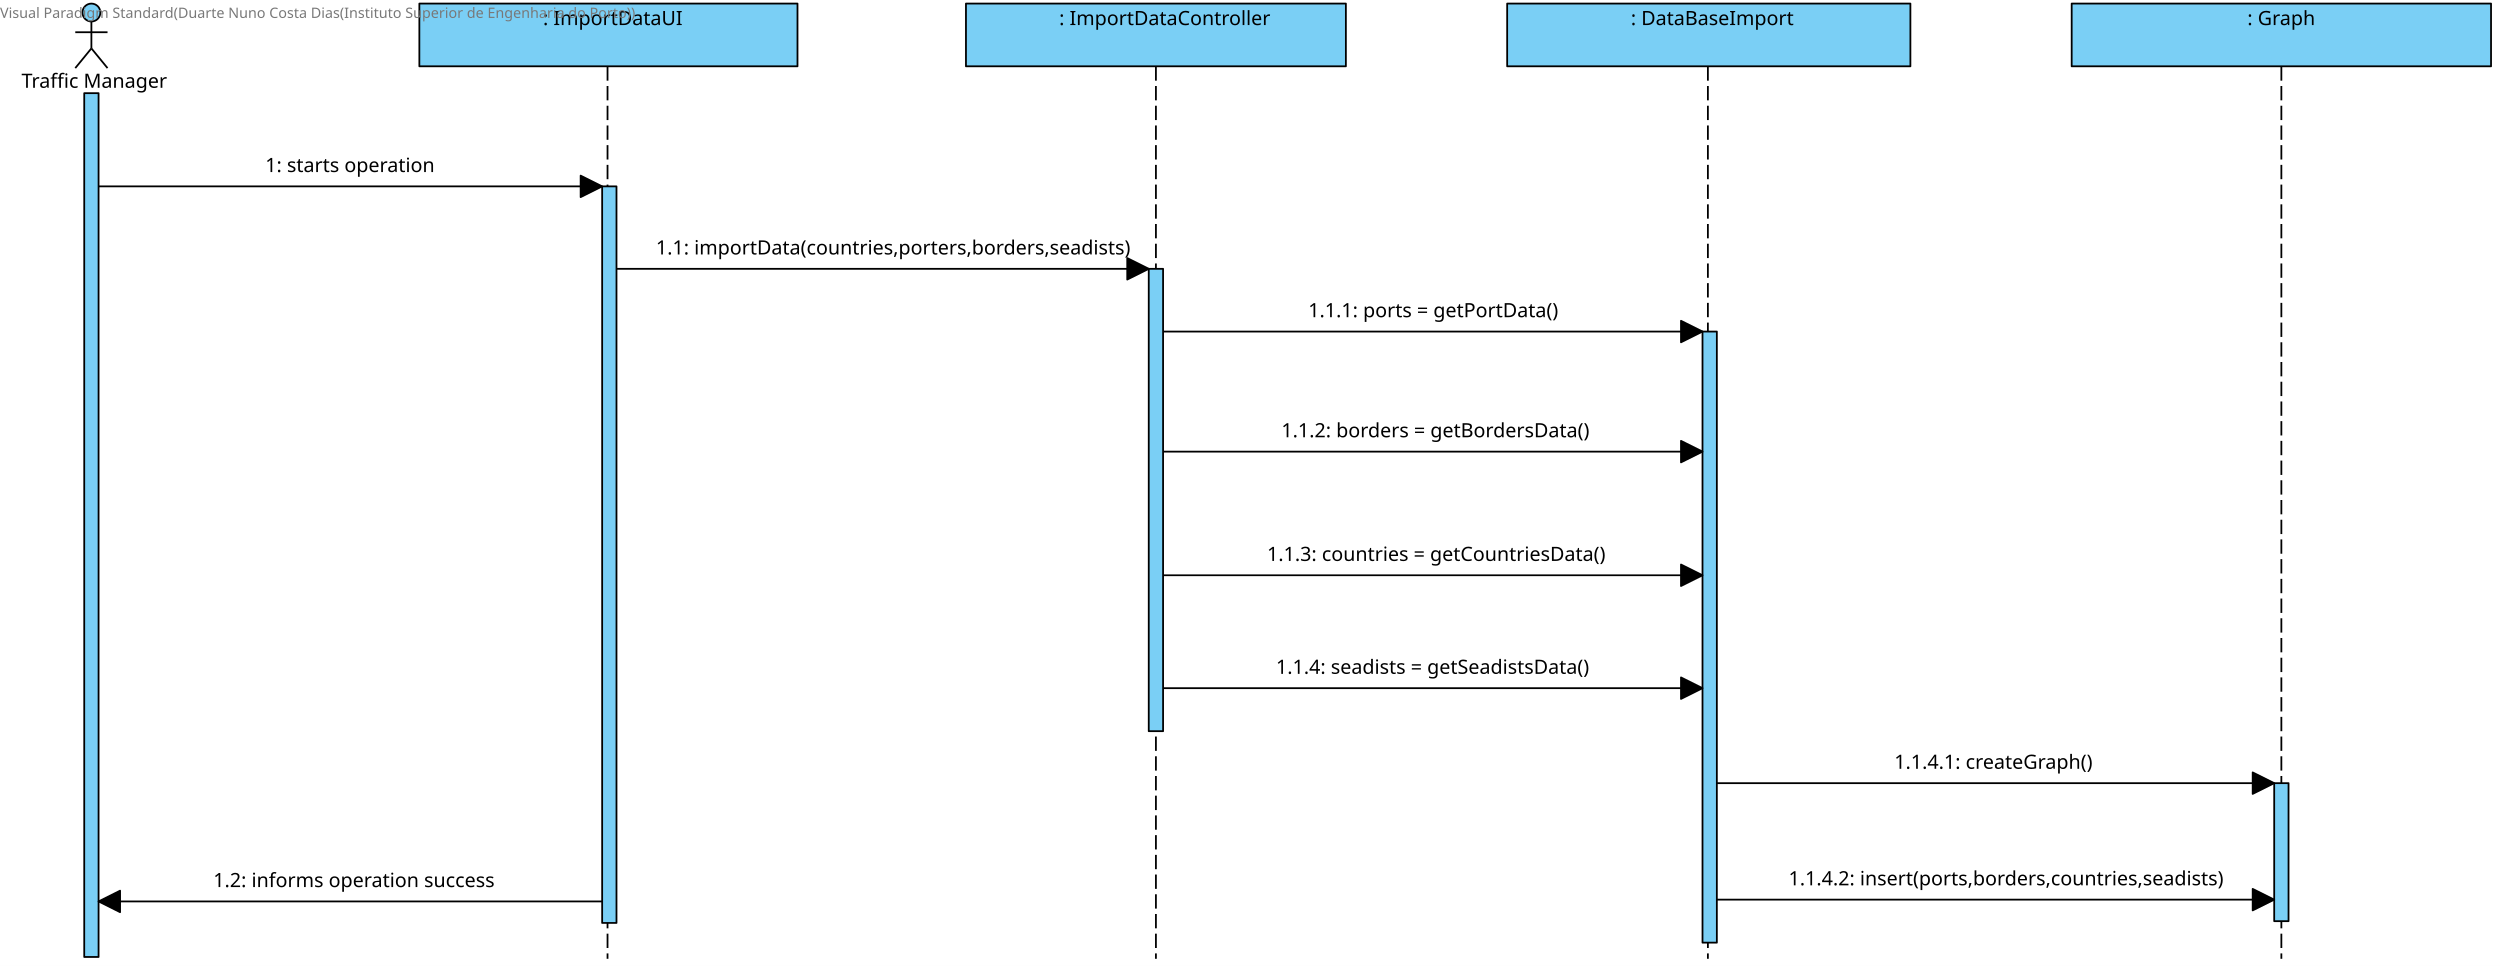
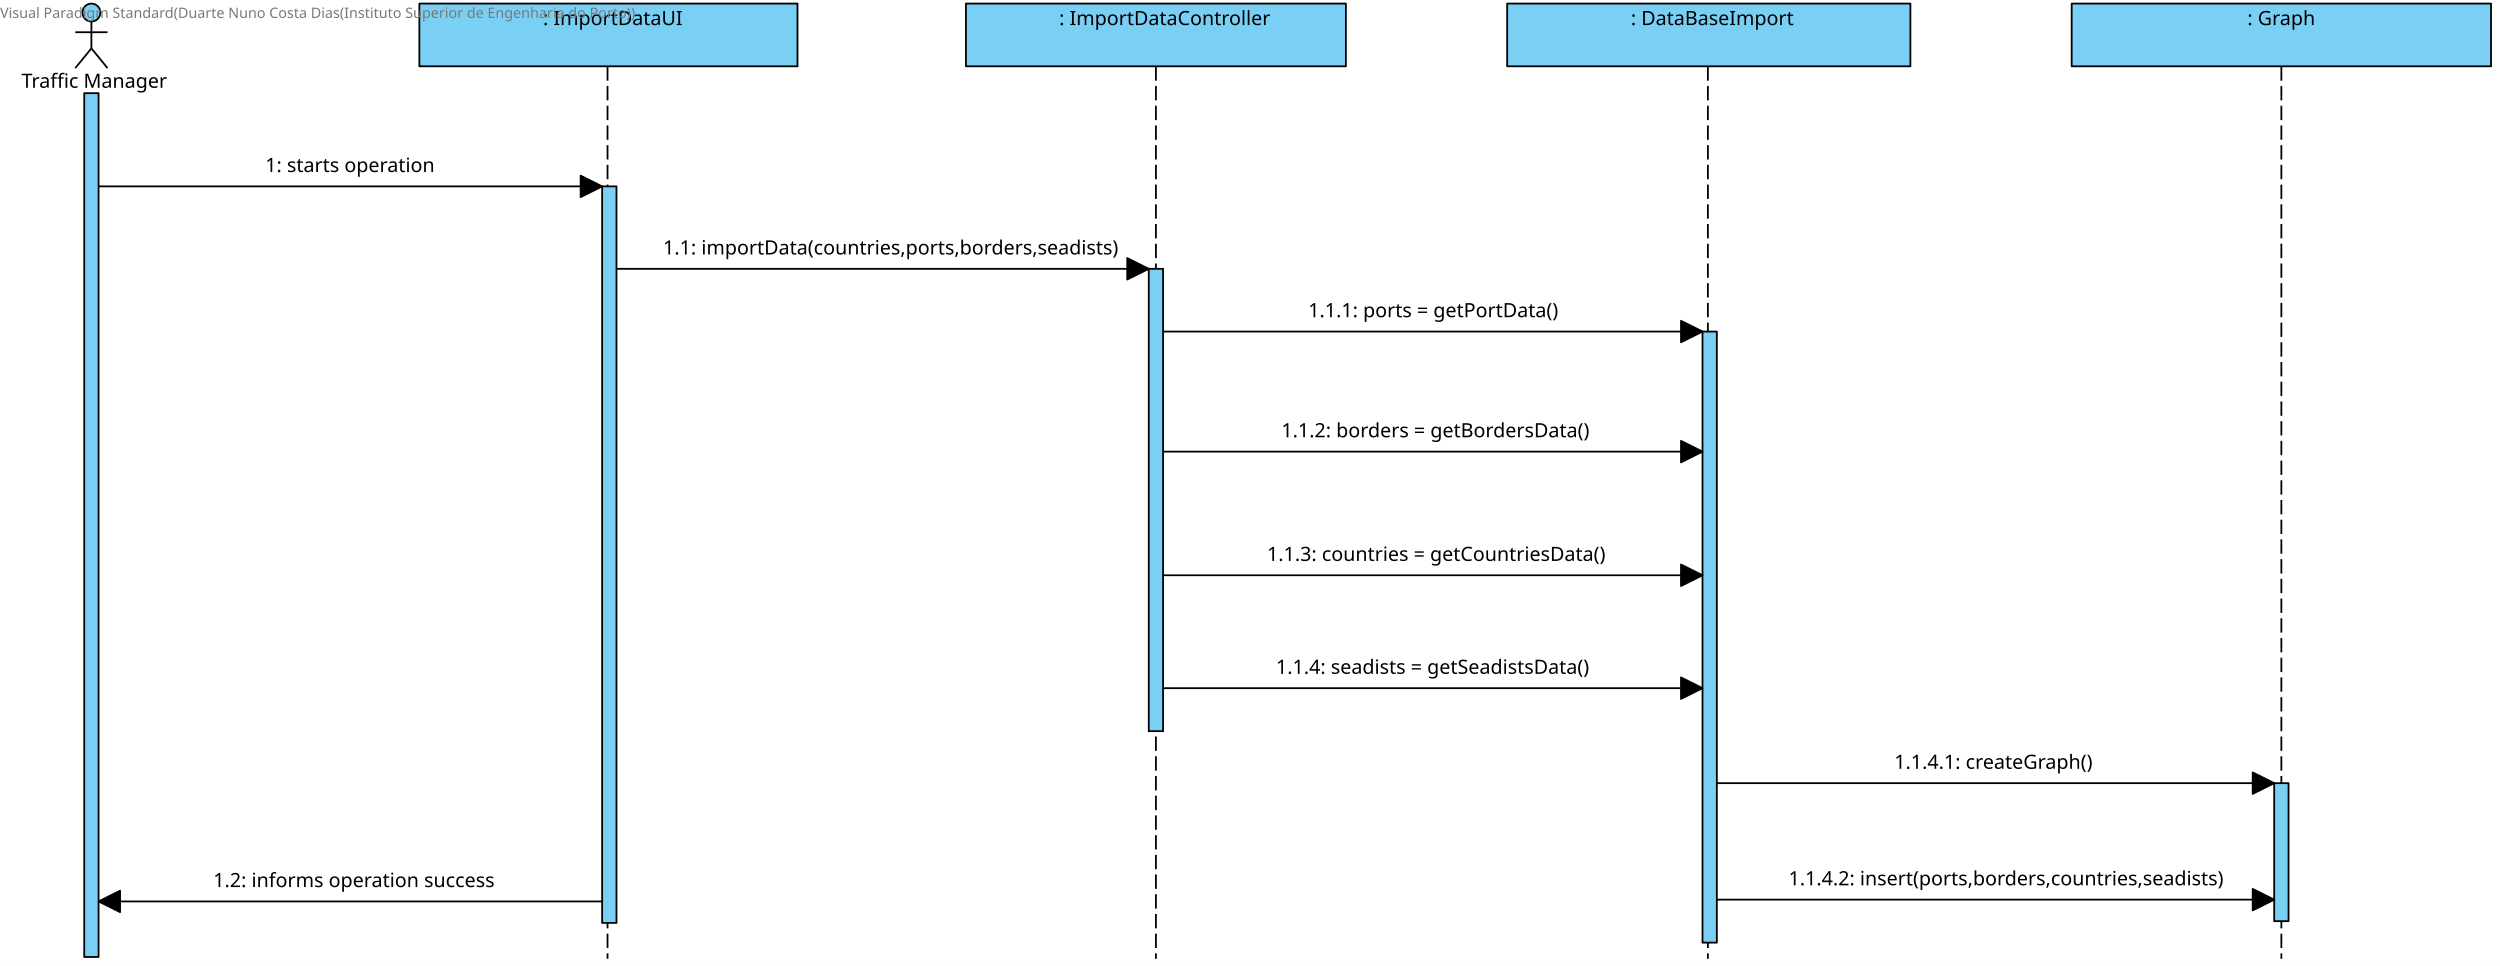
<svg xmlns="http://www.w3.org/2000/svg" fill-opacity="0" color-rendering="auto" color-interpolation="auto" text-rendering="auto" stroke="rgb(0,0,0)" stroke-linecap="square" width="1395" stroke-miterlimit="10" shape-rendering="auto" stroke-opacity="0" fill="rgb(0,0,0)" stroke-dasharray="none" font-weight="normal" stroke-width="1" height="539" font-family="'Dialog'" font-style="normal" stroke-linejoin="miter" font-size="12px" stroke-dashoffset="0" image-rendering="auto">
  <defs id="genericDefs" />
  <g>
    <defs id="defs1">
      <clipPath clipPathUnits="userSpaceOnUse" id="clipPath1">
        <path d="M-7 -7 L71 -7 L71 544 L-7 544 L-7 -7 Z" />
      </clipPath>
      <clipPath clipPathUnits="userSpaceOnUse" id="clipPath2">
        <path d="M-7 -7 L223 -7 L223 544 L-7 544 L-7 -7 Z" />
      </clipPath>
      <clipPath clipPathUnits="userSpaceOnUse" id="clipPath3">
        <path d="M-7 -7 L224 -7 L224 544 L-7 544 L-7 -7 Z" />
      </clipPath>
      <clipPath clipPathUnits="userSpaceOnUse" id="clipPath4">
        <path d="M-7 -7 L237 -7 L237 544 L-7 544 L-7 -7 Z" />
      </clipPath>
      <clipPath clipPathUnits="userSpaceOnUse" id="clipPath5">
        <path d="M-7 -7 L19 -7 L19 422 L-7 422 L-7 -7 Z" />
      </clipPath>
      <clipPath clipPathUnits="userSpaceOnUse" id="clipPath6">
        <path d="M-7 -7 L19 -7 L19 269 L-7 269 L-7 -7 Z" />
      </clipPath>
      <clipPath clipPathUnits="userSpaceOnUse" id="clipPath7">
        <path d="M-7 -7 L19 -7 L19 352 L-7 352 L-7 -7 Z" />
      </clipPath>
      <clipPath clipPathUnits="userSpaceOnUse" id="clipPath8">
        <path d="M-7 -7 L246 -7 L246 544 L-7 544 L-7 -7 Z" />
      </clipPath>
      <clipPath clipPathUnits="userSpaceOnUse" id="clipPath9">
        <path d="M-7 -7 L19 -7 L19 88 L-7 88 L-7 -7 Z" />
      </clipPath>
      <clipPath clipPathUnits="userSpaceOnUse" id="clipPath10">
-         <path d="M-235 -15 L470 -15 L470 30 L-235 30 L-235 -15 Z" />
+         <path d="M-98 -15 L196 -15 L196 30 L-98 30 L-98 -15 Z" />
      </clipPath>
      <clipPath clipPathUnits="userSpaceOnUse" id="clipPath11">
-         <path d="M-226 -15 L452 -15 L452 30 L-226 30 L-226 -15 Z" />
+         <path d="M-212 -15 L424 -15 L424 30 L-212 30 L-212 -15 Z" />
      </clipPath>
      <clipPath clipPathUnits="userSpaceOnUse" id="clipPath12">
        <path d="M-213 -15 L426 -15 L426 30 L-213 30 L-213 -15 Z" />
      </clipPath>
      <clipPath clipPathUnits="userSpaceOnUse" id="clipPath13">
-         <path d="M-212 -15 L424 -15 L424 30 L-212 30 L-212 -15 Z" />
+         <path d="M-226 -15 L452 -15 L452 30 L-226 30 L-226 -15 Z" />
      </clipPath>
      <clipPath clipPathUnits="userSpaceOnUse" id="clipPath14">
-         <path d="M-98 -15 L196 -15 L196 30 L-98 30 L-98 -15 Z" />
+         <path d="M-235 -15 L470 -15 L470 30 L-235 30 L-235 -15 Z" />
      </clipPath>
      <clipPath clipPathUnits="userSpaceOnUse" id="clipPath15">
        <path d="M0 0 L385 0 L385 104 L0 104 L0 0 Z" />
      </clipPath>
      <clipPath clipPathUnits="userSpaceOnUse" id="clipPath16">
-         <path d="M243 30 L243 45 L134 45 L134 30 ZM0 0 L0 104 L385 104 L385 91 L352 91 L352 76 L385 76 L385 0 Z" />
+         <path d="M243 30 L243 45 L134 45 L134 30 ZM0 0 L0 104 L385 104 L385 91 L356 91 L356 76 L385 76 L385 0 Z" />
      </clipPath>
      <clipPath clipPathUnits="userSpaceOnUse" id="clipPath17">
        <path d="M275 30 L275 45 L105 45 L105 30 ZM0 0 L0 104 L385 104 L385 0 Z" />
      </clipPath>
      <clipPath clipPathUnits="userSpaceOnUse" id="clipPath18">
        <path d="M0 0 L401 0 L401 104 L0 104 L0 0 Z" />
      </clipPath>
      <clipPath clipPathUnits="userSpaceOnUse" id="clipPath19">
-         <path d="M332 30 L332 45 L63 45 L63 30 ZM0 0 L0 104 L401 104 L401 0 Z" />
+         <path d="M326 30 L326 45 L67 45 L67 30 ZM0 0 L0 104 L401 104 L401 0 Z" />
      </clipPath>
      <clipPath clipPathUnits="userSpaceOnUse" id="clipPath20">
        <path d="M0 0 L405 0 L405 104 L0 104 L0 0 Z" />
      </clipPath>
      <clipPath clipPathUnits="userSpaceOnUse" id="clipPath21">
-         <path d="M275 30 L275 45 L121 45 L121 30 ZM27 0 L27 10 L0 10 L0 104 L106 104 L106 97 L291 97 L291 104 L405 104 L405 0 Z" />
+         <path d="M275 30 L275 45 L121 45 L121 30 ZM21 0 L21 10 L0 10 L0 104 L106 104 L106 97 L291 97 L291 104 L405 104 L405 0 Z" />
      </clipPath>
      <clipPath clipPathUnits="userSpaceOnUse" id="clipPath22">
        <path d="M291 30 L291 45 L106 45 L106 30 ZM0 0 L0 104 L98 104 L98 99 L299 99 L299 104 L405 104 L405 0 Z" />
      </clipPath>
      <clipPath clipPathUnits="userSpaceOnUse" id="clipPath23">
        <path d="M299 30 L299 45 L98 45 L98 30 ZM0 0 L0 104 L103 104 L103 93 L295 93 L295 104 L405 104 L405 0 Z" />
      </clipPath>
      <clipPath clipPathUnits="userSpaceOnUse" id="clipPath24">
        <path d="M295 30 L295 45 L103 45 L103 30 ZM0 0 L0 104 L405 104 L405 0 Z" />
      </clipPath>
      <clipPath clipPathUnits="userSpaceOnUse" id="clipPath25">
        <path d="M0 0 L415 0 L415 104 L0 104 L0 0 Z" />
      </clipPath>
      <clipPath clipPathUnits="userSpaceOnUse" id="clipPath26">
        <path d="M269 30 L269 45 L140 45 L140 30 ZM0 0 L0 104 L80 104 L80 95 L330 95 L330 104 L415 104 L415 0 Z" />
      </clipPath>
      <clipPath clipPathUnits="userSpaceOnUse" id="clipPath27">
        <path d="M330 30 L330 45 L80 45 L80 30 ZM0 0 L0 104 L415 104 L415 0 Z" />
      </clipPath>
      <clipPath clipPathUnits="userSpaceOnUse" id="clipPath28">
        <path d="M-250 -15 L500 -15 L500 30 L-250 30 L-250 -15 Z" />
      </clipPath>
      <clipPath clipPathUnits="userSpaceOnUse" id="clipPath29">
        <path d="M-129 -15 L258 -15 L258 30 L-129 30 L-129 -15 Z" />
      </clipPath>
      <clipPath clipPathUnits="userSpaceOnUse" id="clipPath30">
        <path d="M-192 -15 L384 -15 L384 30 L-192 30 L-192 -15 Z" />
      </clipPath>
      <clipPath clipPathUnits="userSpaceOnUse" id="clipPath31">
        <path d="M-201 -15 L402 -15 L402 30 L-201 30 L-201 -15 Z" />
      </clipPath>
      <clipPath clipPathUnits="userSpaceOnUse" id="clipPath32">
        <path d="M-185 -15 L370 -15 L370 30 L-185 30 L-185 -15 Z" />
      </clipPath>
      <clipPath clipPathUnits="userSpaceOnUse" id="clipPath33">
        <path d="M-154 -15 L308 -15 L308 30 L-154 30 L-154 -15 Z" />
      </clipPath>
      <clipPath clipPathUnits="userSpaceOnUse" id="clipPath34">
-         <path d="M-269 -15 L538 -15 L538 30 L-269 30 L-269 -15 Z" />
+         <path d="M-259 -15 L518 -15 L518 30 L-259 30 L-259 -15 Z" />
      </clipPath>
      <clipPath clipPathUnits="userSpaceOnUse" id="clipPath35">
        <path d="M-170 -15 L340 -15 L340 30 L-170 30 L-170 -15 Z" />
      </clipPath>
      <clipPath clipPathUnits="userSpaceOnUse" id="clipPath36">
        <path d="M-109 -15 L218 -15 L218 30 L-109 30 L-109 -15 Z" />
      </clipPath>
    </defs>
    <g fill="white" text-rendering="geometricPrecision" fill-opacity="1" stroke-opacity="1" stroke="white">
      <rect x="0" width="1395" height="539" y="0" stroke="none" />
    </g>
    <g font-size="11px" transform="translate(21,2)" fill-opacity="1" fill="rgb(122,207,245)" text-rendering="geometricPrecision" image-rendering="optimizeQuality" font-family="sans-serif" stroke="rgb(122,207,245)" stroke-opacity="1">
      <circle r="5" clip-path="url(#clipPath1)" cx="30" cy="5" stroke="none" />
      <rect x="26" width="8" height="482" y="50" clip-path="url(#clipPath1)" stroke="none" />
    </g>
    <g stroke-linecap="butt" font-size="11px" transform="translate(21,2)" fill-opacity="1" fill="black" text-rendering="geometricPrecision" image-rendering="optimizeQuality" font-family="sans-serif" stroke-linejoin="round" stroke="black" stroke-opacity="1" stroke-miterlimit="0">
      <circle fill="none" r="5" clip-path="url(#clipPath1)" cx="30" cy="5" />
      <rect fill="none" x="26" width="8" height="482" y="50" clip-path="url(#clipPath1)" />
      <line y2="25" fill="none" x1="30" clip-path="url(#clipPath1)" x2="30" y1="10" />
      <line y2="36" fill="none" x1="30" clip-path="url(#clipPath1)" x2="21" y1="25" />
      <line y2="36" fill="none" x1="30" clip-path="url(#clipPath1)" x2="39" y1="25" />
      <line y2="16" fill="none" x1="21" clip-path="url(#clipPath1)" x2="39" y1="16" />
    </g>
    <g font-size="11px" transform="translate(234,2)" fill-opacity="1" fill="rgb(122,207,245)" text-rendering="geometricPrecision" image-rendering="optimizeQuality" font-family="sans-serif" stroke="rgb(122,207,245)" stroke-opacity="1">
      <rect x="0" width="211" height="35" y="0" clip-path="url(#clipPath2)" stroke="none" />
    </g>
    <g stroke-linecap="butt" font-size="11px" transform="translate(234,2)" fill-opacity="1" fill="black" text-rendering="geometricPrecision" image-rendering="optimizeQuality" font-family="sans-serif" stroke-linejoin="round" stroke="black" stroke-opacity="1" stroke-miterlimit="0">
      <rect fill="none" x="0" width="211" height="35" y="0" clip-path="url(#clipPath2)" />
      <line clip-path="url(#clipPath2)" fill="none" x1="105" x2="105" y1="35" y2="533" stroke-linejoin="bevel" stroke-dasharray="8,3" />
    </g>
    <g font-size="11px" transform="translate(539,2)" fill-opacity="1" fill="rgb(122,207,245)" text-rendering="geometricPrecision" image-rendering="optimizeQuality" font-family="sans-serif" stroke="rgb(122,207,245)" stroke-opacity="1">
      <rect x="0" width="212" height="35" y="0" clip-path="url(#clipPath3)" stroke="none" />
    </g>
    <g stroke-linecap="butt" font-size="11px" transform="translate(539,2)" fill-opacity="1" fill="black" text-rendering="geometricPrecision" image-rendering="optimizeQuality" font-family="sans-serif" stroke-linejoin="round" stroke="black" stroke-opacity="1" stroke-miterlimit="0">
      <rect fill="none" x="0" width="212" height="35" y="0" clip-path="url(#clipPath3)" />
      <line clip-path="url(#clipPath3)" fill="none" x1="106" x2="106" y1="35" y2="533" stroke-linejoin="bevel" stroke-dasharray="8,3" />
    </g>
    <g font-size="11px" transform="translate(841,2)" fill-opacity="1" fill="rgb(122,207,245)" text-rendering="geometricPrecision" image-rendering="optimizeQuality" font-family="sans-serif" stroke="rgb(122,207,245)" stroke-opacity="1">
      <rect x="0" width="225" height="35" y="0" clip-path="url(#clipPath4)" stroke="none" />
    </g>
    <g stroke-linecap="butt" font-size="11px" transform="translate(841,2)" fill-opacity="1" fill="black" text-rendering="geometricPrecision" image-rendering="optimizeQuality" font-family="sans-serif" stroke-linejoin="round" stroke="black" stroke-opacity="1" stroke-miterlimit="0">
      <rect fill="none" x="0" width="225" height="35" y="0" clip-path="url(#clipPath4)" />
      <line clip-path="url(#clipPath4)" fill="none" x1="112" x2="112" y1="35" y2="533" stroke-linejoin="bevel" stroke-dasharray="8,3" />
    </g>
    <g font-size="11px" transform="translate(336,104)" fill-opacity="1" fill="rgb(122,207,245)" text-rendering="geometricPrecision" image-rendering="optimizeQuality" font-family="sans-serif" stroke="rgb(122,207,245)" stroke-opacity="1">
      <rect x="0" width="8" height="411" y="0" clip-path="url(#clipPath5)" stroke="none" />
    </g>
    <g stroke-linecap="butt" font-size="11px" transform="translate(336,104)" fill-opacity="1" fill="black" text-rendering="geometricPrecision" image-rendering="optimizeQuality" font-family="sans-serif" stroke-linejoin="round" stroke="black" stroke-opacity="1" stroke-miterlimit="0">
      <rect fill="none" x="0" width="8" height="411" y="0" clip-path="url(#clipPath5)" />
    </g>
    <g font-size="11px" transform="translate(641,150)" fill-opacity="1" fill="rgb(122,207,245)" text-rendering="geometricPrecision" image-rendering="optimizeQuality" font-family="sans-serif" stroke="rgb(122,207,245)" stroke-opacity="1">
      <rect x="0" width="8" height="258" y="0" clip-path="url(#clipPath6)" stroke="none" />
    </g>
    <g stroke-linecap="butt" font-size="11px" transform="translate(641,150)" fill-opacity="1" fill="black" text-rendering="geometricPrecision" image-rendering="optimizeQuality" font-family="sans-serif" stroke-linejoin="round" stroke="black" stroke-opacity="1" stroke-miterlimit="0">
      <rect fill="none" x="0" width="8" height="258" y="0" clip-path="url(#clipPath6)" />
    </g>
    <g font-size="11px" transform="translate(950,185)" fill-opacity="1" fill="rgb(122,207,245)" text-rendering="geometricPrecision" image-rendering="optimizeQuality" font-family="sans-serif" stroke="rgb(122,207,245)" stroke-opacity="1">
      <rect x="0" width="8" height="341" y="0" clip-path="url(#clipPath7)" stroke="none" />
    </g>
    <g stroke-linecap="butt" font-size="11px" transform="translate(950,185)" fill-opacity="1" fill="black" text-rendering="geometricPrecision" image-rendering="optimizeQuality" font-family="sans-serif" stroke-linejoin="round" stroke="black" stroke-opacity="1" stroke-miterlimit="0">
      <rect fill="none" x="0" width="8" height="341" y="0" clip-path="url(#clipPath7)" />
    </g>
    <g font-size="11px" transform="translate(1156,2)" fill-opacity="1" fill="rgb(122,207,245)" text-rendering="geometricPrecision" image-rendering="optimizeQuality" font-family="sans-serif" stroke="rgb(122,207,245)" stroke-opacity="1">
      <rect x="0" width="234" height="35" y="0" clip-path="url(#clipPath8)" stroke="none" />
    </g>
    <g stroke-linecap="butt" font-size="11px" transform="translate(1156,2)" fill-opacity="1" fill="black" text-rendering="geometricPrecision" image-rendering="optimizeQuality" font-family="sans-serif" stroke-linejoin="round" stroke="black" stroke-opacity="1" stroke-miterlimit="0">
      <rect fill="none" x="0" width="234" height="35" y="0" clip-path="url(#clipPath8)" />
      <line clip-path="url(#clipPath8)" fill="none" x1="117" x2="117" y1="35" y2="533" stroke-linejoin="bevel" stroke-dasharray="8,3" />
    </g>
    <g font-size="11px" transform="translate(1269,437)" fill-opacity="1" fill="rgb(122,207,245)" text-rendering="geometricPrecision" image-rendering="optimizeQuality" font-family="sans-serif" stroke="rgb(122,207,245)" stroke-opacity="1">
      <rect x="0" width="8" height="77" y="0" clip-path="url(#clipPath9)" stroke="none" />
    </g>
    <g stroke-linecap="butt" font-size="11px" transform="translate(1269,437)" fill-opacity="1" fill="black" text-rendering="geometricPrecision" image-rendering="optimizeQuality" font-family="sans-serif" stroke-linejoin="round" stroke="black" stroke-opacity="1" stroke-miterlimit="0">
      <rect fill="none" x="0" width="8" height="77" y="0" clip-path="url(#clipPath9)" />
    </g>
-     <g font-size="11px" transform="translate(1156,2)" fill-opacity="1" fill="black" text-rendering="geometricPrecision" image-rendering="optimizeQuality" font-family="sans-serif" stroke="black" stroke-opacity="1">
-       <text x="98" xml:space="preserve" y="12" clip-path="url(#clipPath10)" stroke="none">: Graph</text>
-     </g>
-     <g font-size="11px" transform="translate(841,2)" fill-opacity="1" fill="black" text-rendering="geometricPrecision" image-rendering="optimizeQuality" font-family="sans-serif" stroke="black" stroke-opacity="1">
-       <text x="69" xml:space="preserve" y="12" clip-path="url(#clipPath11)" stroke="none">: DataBaseImport</text>
+     <g font-size="11px" transform="translate(2,37)" fill-opacity="1" fill="black" text-rendering="geometricPrecision" image-rendering="optimizeQuality" font-family="sans-serif" stroke="black" stroke-opacity="1">
+       <text x="10" xml:space="preserve" y="12" clip-path="url(#clipPath10)" stroke="none">Traffic Manager</text>
+     </g>
+     <g font-size="11px" transform="translate(234,2)" fill-opacity="1" fill="black" text-rendering="geometricPrecision" image-rendering="optimizeQuality" font-family="sans-serif" stroke="black" stroke-opacity="1">
+       <text x="69" xml:space="preserve" y="12" clip-path="url(#clipPath11)" stroke="none">: ImportDataUI</text>
    </g>
    <g font-size="11px" transform="translate(539,2)" fill-opacity="1" fill="black" text-rendering="geometricPrecision" image-rendering="optimizeQuality" font-family="sans-serif" stroke="black" stroke-opacity="1">
      <text x="52" xml:space="preserve" y="12" clip-path="url(#clipPath12)" stroke="none">: ImportDataController</text>
    </g>
-     <g font-size="11px" transform="translate(234,2)" fill-opacity="1" fill="black" text-rendering="geometricPrecision" image-rendering="optimizeQuality" font-family="sans-serif" stroke="black" stroke-opacity="1">
-       <text x="69" xml:space="preserve" y="12" clip-path="url(#clipPath13)" stroke="none">: ImportDataUI</text>
-     </g>
-     <g font-size="11px" transform="translate(2,37)" fill-opacity="1" fill="black" text-rendering="geometricPrecision" image-rendering="optimizeQuality" font-family="sans-serif" stroke="black" stroke-opacity="1">
-       <text x="10" xml:space="preserve" y="12" clip-path="url(#clipPath14)" stroke="none">Traffic Manager</text>
+     <g font-size="11px" transform="translate(841,2)" fill-opacity="1" fill="black" text-rendering="geometricPrecision" image-rendering="optimizeQuality" font-family="sans-serif" stroke="black" stroke-opacity="1">
+       <text x="69" xml:space="preserve" y="12" clip-path="url(#clipPath13)" stroke="none">: DataBaseImport</text>
+     </g>
+     <g font-size="11px" transform="translate(1156,2)" fill-opacity="1" fill="black" text-rendering="geometricPrecision" image-rendering="optimizeQuality" font-family="sans-serif" stroke="black" stroke-opacity="1">
+       <text x="98" xml:space="preserve" y="12" clip-path="url(#clipPath14)" stroke="none">: Graph</text>
    </g>
    <g stroke-linecap="butt" font-size="11px" transform="translate(5,54)" fill-opacity="1" fill="black" text-rendering="geometricPrecision" image-rendering="optimizeQuality" font-family="sans-serif" stroke-linejoin="round" stroke="black" stroke-opacity="1">
      <line y2="50" fill="none" x1="50" clip-path="url(#clipPath16)" x2="331" y1="50" />
      <polygon points=" 331 50 319 44 319 56" clip-path="url(#clipPath16)" stroke="none" />
      <polygon fill="none" points=" 331 50 319 44 319 56" clip-path="url(#clipPath16)" />
    </g>
    <g stroke-linecap="butt" font-size="11px" transform="translate(5,453)" fill-opacity="1" fill="black" text-rendering="geometricPrecision" image-rendering="optimizeQuality" font-family="sans-serif" stroke-linejoin="round" stroke="black" stroke-opacity="1">
      <line y2="50" fill="none" x1="331" clip-path="url(#clipPath17)" x2="50" y1="50" />
      <polygon points=" 50 50 62 56 62 44" clip-path="url(#clipPath17)" stroke="none" />
      <polygon fill="none" points=" 50 50 62 56 62 44" clip-path="url(#clipPath17)" />
    </g>
    <g stroke-linecap="butt" font-size="11px" transform="translate(294,100)" fill-opacity="1" fill="black" text-rendering="geometricPrecision" image-rendering="optimizeQuality" font-family="sans-serif" stroke-linejoin="round" stroke="black" stroke-opacity="1">
      <line y2="50" fill="none" x1="50" clip-path="url(#clipPath19)" x2="347" y1="50" />
      <polygon points=" 347 50 335 44 335 56" clip-path="url(#clipPath19)" stroke="none" />
      <polygon fill="none" points=" 347 50 335 44 335 56" clip-path="url(#clipPath19)" />
    </g>
    <g stroke-linecap="butt" font-size="11px" transform="translate(599,135)" fill-opacity="1" fill="black" text-rendering="geometricPrecision" image-rendering="optimizeQuality" font-family="sans-serif" stroke-linejoin="round" stroke="black" stroke-opacity="1">
      <line y2="50" fill="none" x1="50" clip-path="url(#clipPath21)" x2="351" y1="50" />
      <polygon points=" 351 50 339 44 339 56" clip-path="url(#clipPath21)" stroke="none" />
      <polygon fill="none" points=" 351 50 339 44 339 56" clip-path="url(#clipPath21)" />
    </g>
    <g stroke-linecap="butt" font-size="11px" transform="translate(599,202)" fill-opacity="1" fill="black" text-rendering="geometricPrecision" image-rendering="optimizeQuality" font-family="sans-serif" stroke-linejoin="round" stroke="black" stroke-opacity="1">
      <line y2="50" fill="none" x1="50" clip-path="url(#clipPath22)" x2="351" y1="50" />
      <polygon points=" 351 50 339 44 339 56" clip-path="url(#clipPath22)" stroke="none" />
      <polygon fill="none" points=" 351 50 339 44 339 56" clip-path="url(#clipPath22)" />
    </g>
    <g stroke-linecap="butt" font-size="11px" transform="translate(599,271)" fill-opacity="1" fill="black" text-rendering="geometricPrecision" image-rendering="optimizeQuality" font-family="sans-serif" stroke-linejoin="round" stroke="black" stroke-opacity="1">
      <line y2="50" fill="none" x1="50" clip-path="url(#clipPath23)" x2="351" y1="50" />
      <polygon points=" 351 50 339 44 339 56" clip-path="url(#clipPath23)" stroke="none" />
      <polygon fill="none" points=" 351 50 339 44 339 56" clip-path="url(#clipPath23)" />
    </g>
    <g stroke-linecap="butt" font-size="11px" transform="translate(599,334)" fill-opacity="1" fill="black" text-rendering="geometricPrecision" image-rendering="optimizeQuality" font-family="sans-serif" stroke-linejoin="round" stroke="black" stroke-opacity="1">
      <line y2="50" fill="none" x1="50" clip-path="url(#clipPath24)" x2="351" y1="50" />
      <polygon points=" 351 50 339 44 339 56" clip-path="url(#clipPath24)" stroke="none" />
      <polygon fill="none" points=" 351 50 339 44 339 56" clip-path="url(#clipPath24)" />
    </g>
    <g stroke-linecap="butt" font-size="11px" transform="translate(908,387)" fill-opacity="1" fill="black" text-rendering="geometricPrecision" image-rendering="optimizeQuality" font-family="sans-serif" stroke-linejoin="round" stroke="black" stroke-opacity="1">
      <line y2="50" fill="none" x1="50" clip-path="url(#clipPath26)" x2="361" y1="50" />
      <polygon points=" 361 50 349 44 349 56" clip-path="url(#clipPath26)" stroke="none" />
      <polygon fill="none" points=" 361 50 349 44 349 56" clip-path="url(#clipPath26)" />
    </g>
    <g stroke-linecap="butt" font-size="11px" transform="translate(908,452)" fill-opacity="1" fill="black" text-rendering="geometricPrecision" image-rendering="optimizeQuality" font-family="sans-serif" stroke-linejoin="round" stroke="black" stroke-opacity="1">
      <line y2="50" fill="none" x1="50" clip-path="url(#clipPath27)" x2="361" y1="50" />
      <polygon points=" 361 50 349 44 349 56" clip-path="url(#clipPath27)" stroke="none" />
      <polygon fill="none" points=" 361 50 349 44 349 56" clip-path="url(#clipPath27)" />
    </g>
    <g font-size="11px" transform="translate(988,482)" fill-opacity="1" fill="white" text-rendering="geometricPrecision" image-rendering="optimizeQuality" font-family="sans-serif" stroke="white" stroke-opacity="1">
      <rect x="0" width="250" height="15" y="0" clip-path="url(#clipPath28)" stroke="none" />
      <text fill="black" x="10" xml:space="preserve" y="12" clip-path="url(#clipPath28)" stroke="none">1.1.4.2: insert(ports,borders,countries,seadists)</text>
    </g>
    <g font-size="11px" transform="translate(1048,417)" fill-opacity="1" fill="white" text-rendering="geometricPrecision" image-rendering="optimizeQuality" font-family="sans-serif" stroke="white" stroke-opacity="1">
      <rect x="0" width="129" height="15" y="0" clip-path="url(#clipPath29)" stroke="none" />
      <text fill="black" x="9" xml:space="preserve" y="12" clip-path="url(#clipPath29)" stroke="none">1.1.4.1: createGraph()</text>
    </g>
    <g font-size="11px" transform="translate(702,364)" fill-opacity="1" fill="white" text-rendering="geometricPrecision" image-rendering="optimizeQuality" font-family="sans-serif" stroke="white" stroke-opacity="1">
      <rect x="0" width="192" height="15" y="0" clip-path="url(#clipPath30)" stroke="none" />
      <text fill="black" x="10" xml:space="preserve" y="12" clip-path="url(#clipPath30)" stroke="none">1.1.4: seadists = getSeadistsData()</text>
    </g>
    <g font-size="11px" transform="translate(697,301)" fill-opacity="1" fill="white" text-rendering="geometricPrecision" image-rendering="optimizeQuality" font-family="sans-serif" stroke="white" stroke-opacity="1">
      <rect x="0" width="201" height="15" y="0" clip-path="url(#clipPath31)" stroke="none" />
      <text fill="black" x="10" xml:space="preserve" y="12" clip-path="url(#clipPath31)" stroke="none">1.1.3: countries = getCountriesData()</text>
    </g>
    <g font-size="11px" transform="translate(705,232)" fill-opacity="1" fill="white" text-rendering="geometricPrecision" image-rendering="optimizeQuality" font-family="sans-serif" stroke="white" stroke-opacity="1">
      <rect x="0" width="185" height="15" y="0" clip-path="url(#clipPath32)" stroke="none" />
      <text fill="black" x="10" xml:space="preserve" y="12" clip-path="url(#clipPath32)" stroke="none">1.1.2: borders = getBordersData()</text>
    </g>
    <g font-size="11px" transform="translate(720,165)" fill-opacity="1" fill="white" text-rendering="geometricPrecision" image-rendering="optimizeQuality" font-family="sans-serif" stroke="white" stroke-opacity="1">
      <rect x="0" width="154" height="15" y="0" clip-path="url(#clipPath33)" stroke="none" />
      <text fill="black" x="10" xml:space="preserve" y="12" clip-path="url(#clipPath33)" stroke="none">1.1.1: ports = getPortData()</text>
    </g>
-     <g font-size="11px" transform="translate(357,130)" fill-opacity="1" fill="white" text-rendering="geometricPrecision" image-rendering="optimizeQuality" font-family="sans-serif" stroke="white" stroke-opacity="1">
-       <rect x="0" width="269" height="15" y="0" clip-path="url(#clipPath34)" stroke="none" />
-       <text fill="black" x="9" xml:space="preserve" y="12" clip-path="url(#clipPath34)" stroke="none">1.1: importData(countries,porters,borders,seadists)</text>
+     <g font-size="11px" transform="translate(361,130)" fill-opacity="1" fill="white" text-rendering="geometricPrecision" image-rendering="optimizeQuality" font-family="sans-serif" stroke="white" stroke-opacity="1">
+       <rect x="0" width="259" height="15" y="0" clip-path="url(#clipPath34)" stroke="none" />
+       <text fill="black" x="9" xml:space="preserve" y="12" clip-path="url(#clipPath34)" stroke="none">1.1: importData(countries,ports,borders,seadists)</text>
    </g>
    <g font-size="11px" transform="translate(110,483)" fill-opacity="1" fill="white" text-rendering="geometricPrecision" image-rendering="optimizeQuality" font-family="sans-serif" stroke="white" stroke-opacity="1">
      <rect x="0" width="170" height="15" y="0" clip-path="url(#clipPath35)" stroke="none" />
      <text fill="black" x="9" xml:space="preserve" y="12" clip-path="url(#clipPath35)" stroke="none">1.2: informs operation success</text>
    </g>
    <g font-size="11px" transform="translate(139,84)" fill-opacity="1" fill="white" text-rendering="geometricPrecision" image-rendering="optimizeQuality" font-family="sans-serif" stroke="white" stroke-opacity="1">
      <rect x="0" width="109" height="15" y="0" clip-path="url(#clipPath36)" stroke="none" />
      <text fill="black" x="9" xml:space="preserve" y="12" clip-path="url(#clipPath36)" stroke="none">1: starts operation</text>
    </g>
    <g font-size="8px" fill-opacity="1" fill="rgb(120,120,120)" text-rendering="geometricPrecision" image-rendering="optimizeQuality" stroke="rgb(120,120,120)" stroke-opacity="1">
      <text x="0" xml:space="preserve" y="10" stroke="none">Visual Paradigm Standard(Duarte Nuno Costa Dias(Instituto Superior de Engenharia do Porto))</text>
    </g>
  </g>
</svg>
